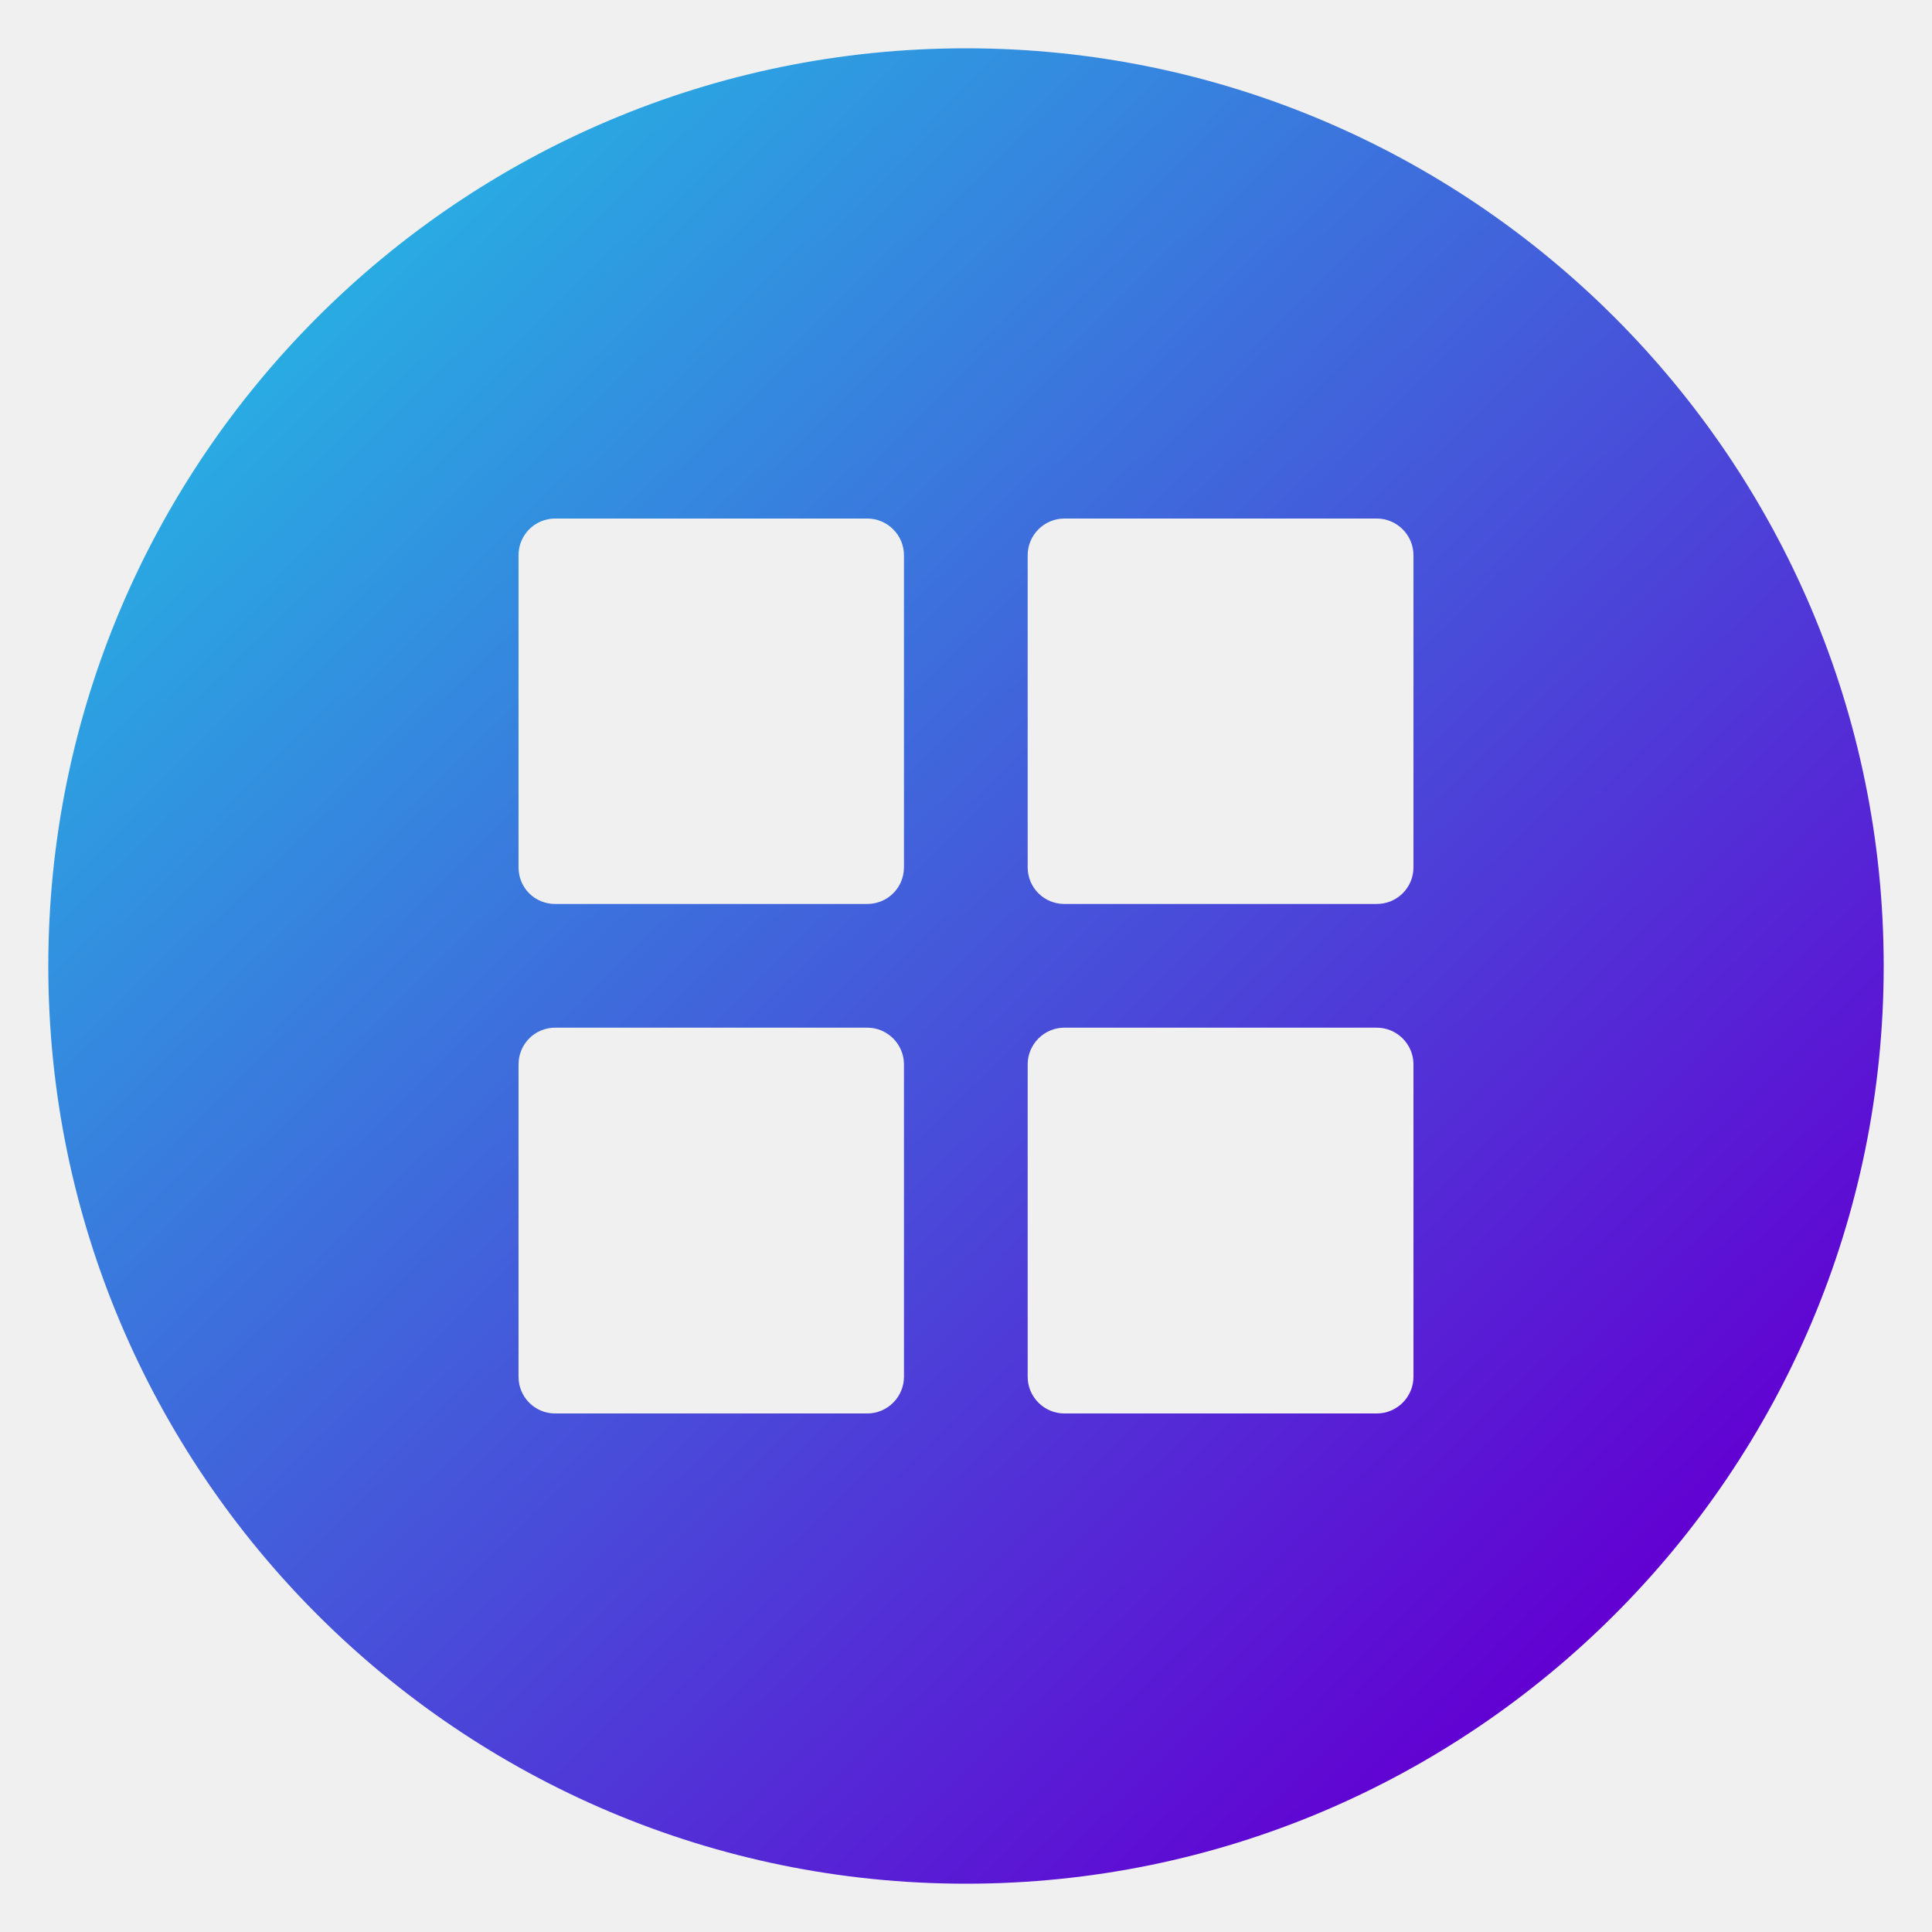
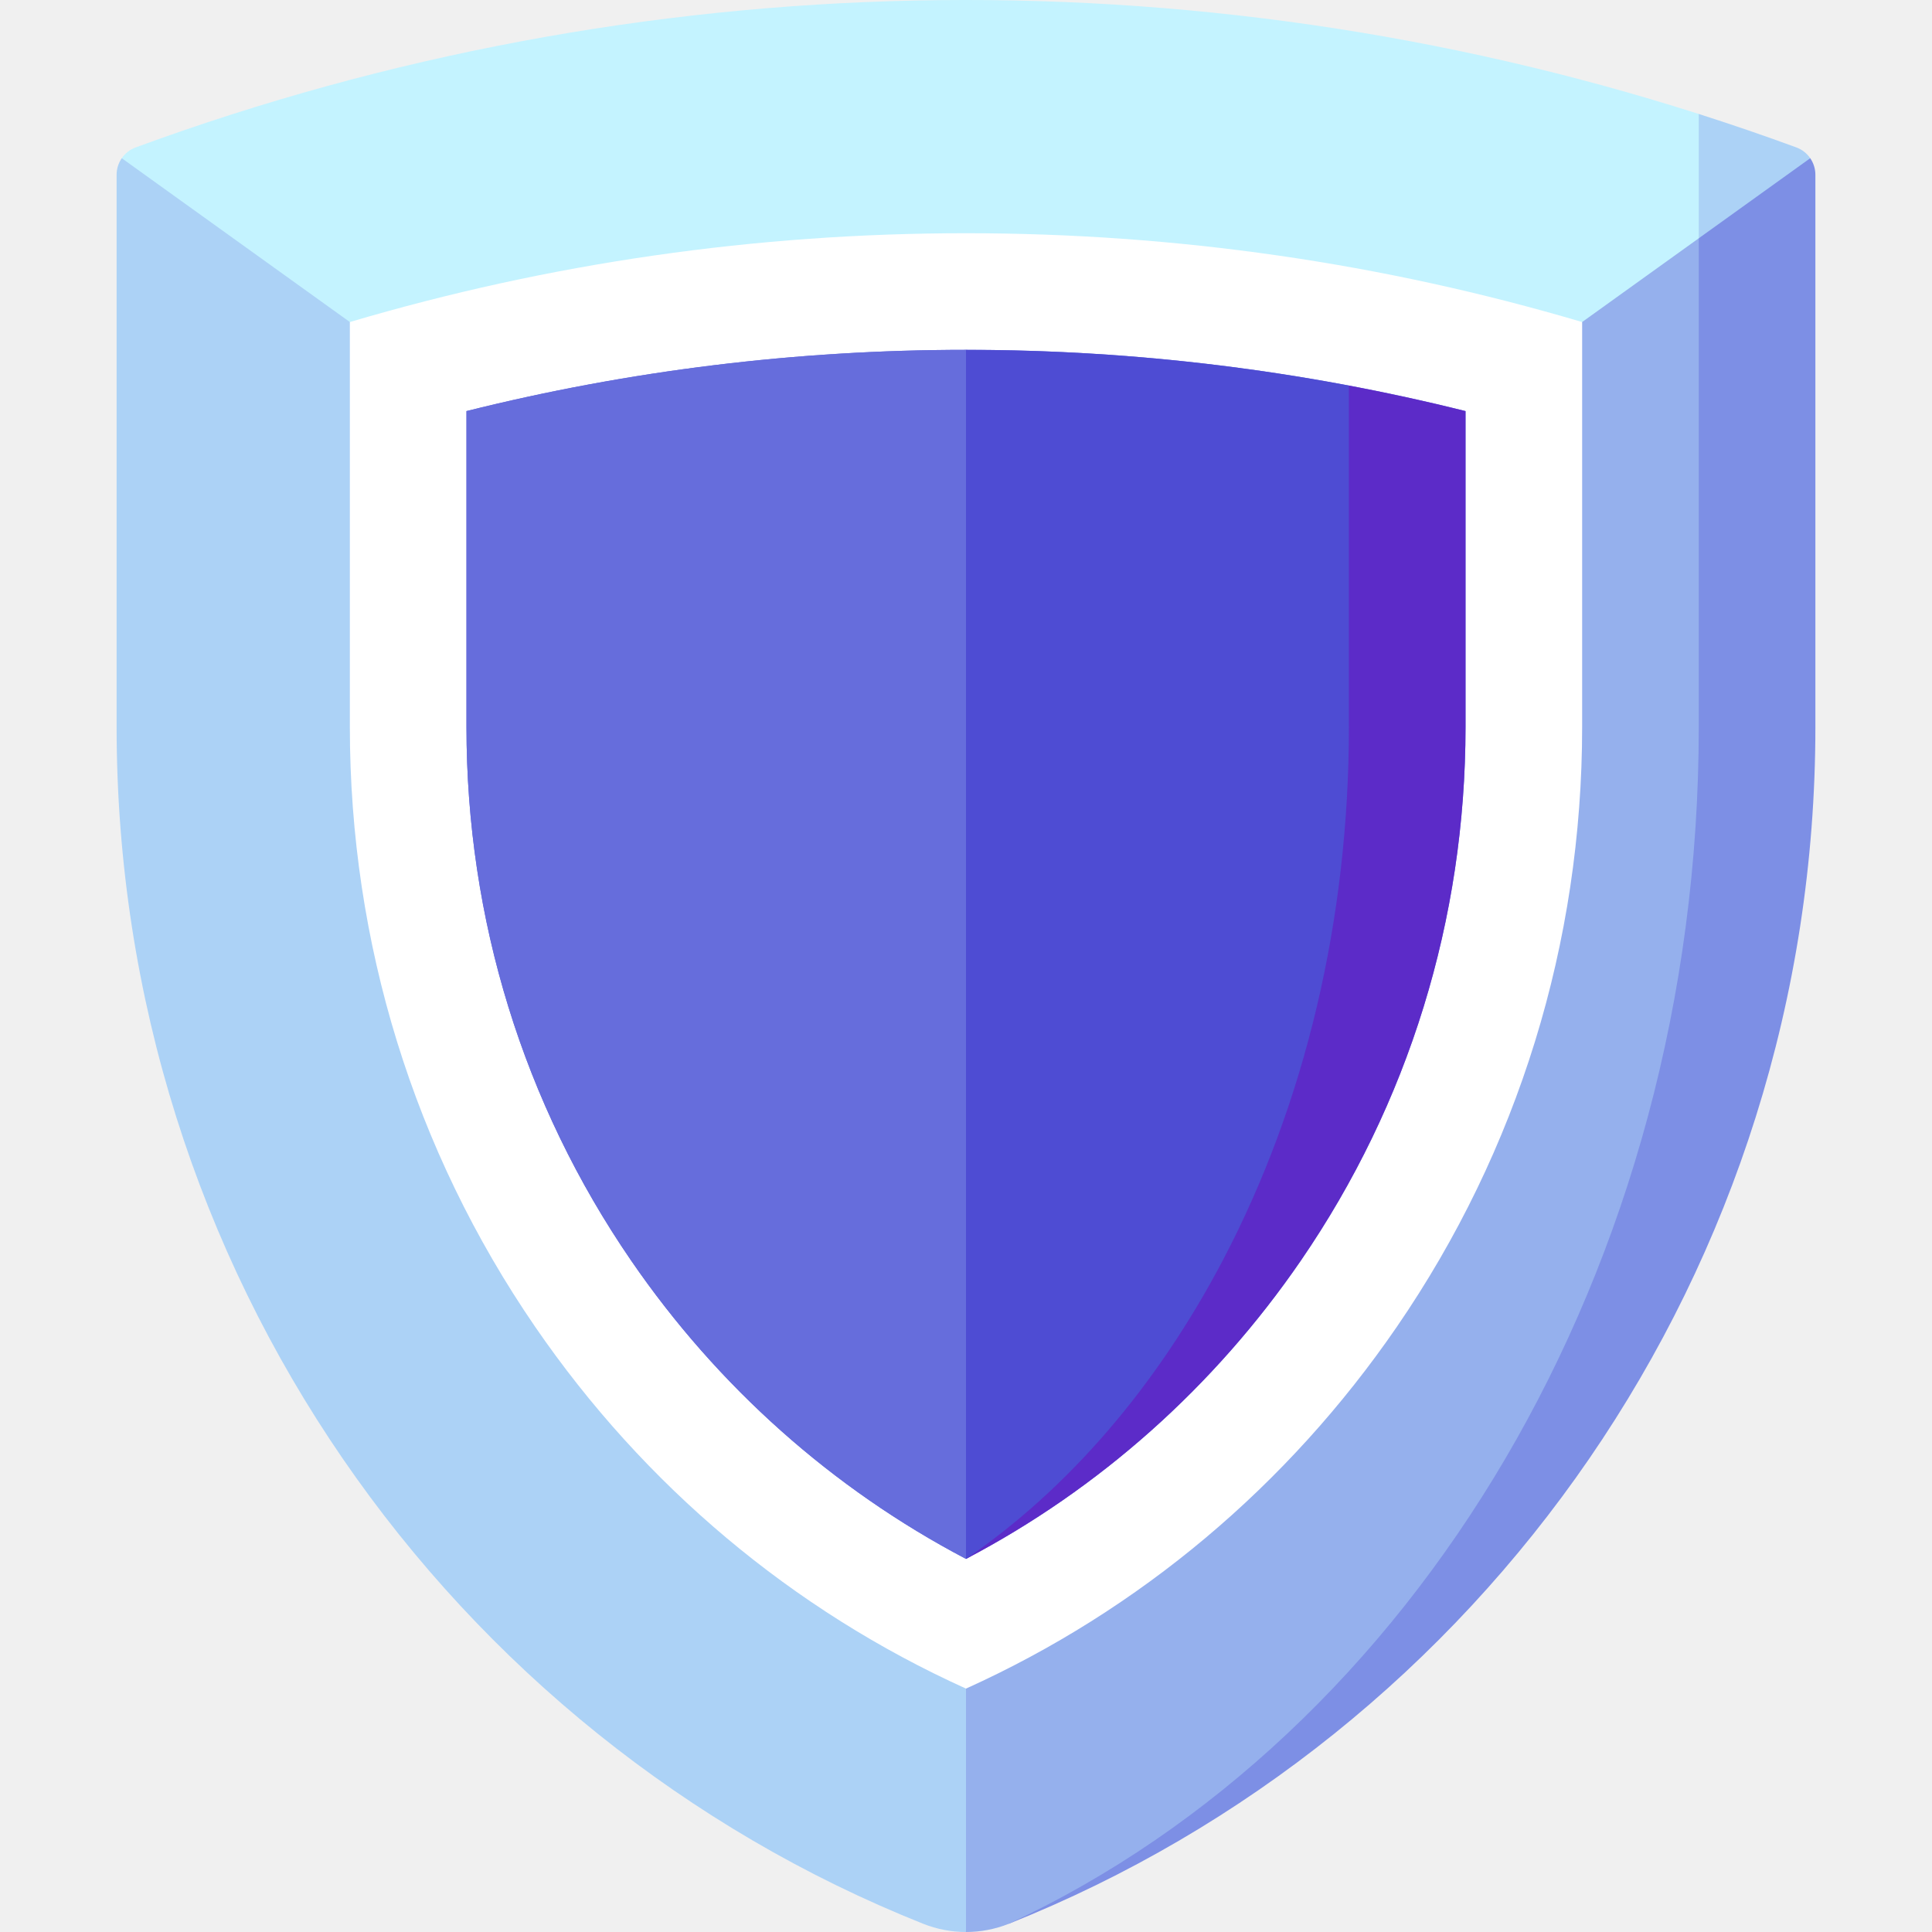
- <svg xmlns="http://www.w3.org/2000/svg" id="Layer_1" enable-background="new 0 0 100 100" viewBox="0 0 100 100">
-   <linearGradient id="SVGID_1_" gradientUnits="userSpaceOnUse" x1="-2.332" x2="102.121" y1="-3.749" y2="103.539">
-     <stop offset=".184" stop-color="#29abe2" />
-     <stop offset=".821" stop-color="#6200d2" />
-   </linearGradient>
-   <path d="m50 2.5c-26.201 0-47.5 21.299-47.5 47.5s21.299 47.5 47.5 47.5c26.182 0 47.5-21.299 47.5-47.5s-21.318-47.5-47.5-47.5zm-3.211 68.761c0 1.045-.855 1.9-1.9 1.9h-16.15c-1.064 0-1.9-.855-1.9-1.9v-16.169c0-1.045.836-1.9 1.9-1.9h16.15c1.045 0 1.9.855 1.9 1.9zm0-26.372c0 1.064-.855 1.9-1.9 1.9h-16.15c-1.064 0-1.9-.836-1.9-1.9v-16.15c0-1.045.836-1.9 1.9-1.9h16.15c1.045 0 1.9.855 1.9 1.9zm26.372 26.372c0 1.045-.855 1.9-1.9 1.9h-16.169c-1.045 0-1.9-.855-1.9-1.9v-16.169c0-1.045.855-1.9 1.9-1.9h16.169c1.045 0 1.9.855 1.9 1.9zm0-26.372c0 1.064-.855 1.9-1.9 1.9h-16.169c-1.045 0-1.9-.836-1.9-1.9v-16.15c0-1.045.855-1.9 1.9-1.9h16.169c1.045 0 1.9.855 1.9 1.9z" fill="url(#SVGID_1_)" />
+ <svg xmlns="http://www.w3.org/2000/svg" id="Capa_1" enable-background="new 0 0 496.995 496.995" height="512" viewBox="0 0 496.995 496.995" width="512">
+   <g>
+     <path d="m259.498 40.7v454.186c121.513-48.413 207.499-168.007 207.499-307.891v-142.031c0-1.558-.482-3.036-1.326-4.264z" fill="#7d8fe5" />
+     <path d="m436.997 186.994v-147.247h-248.5l60 457.247c3.736 0 7.472-.703 11.001-2.109 103.945-48.412 177.499-168.006 177.499-307.891z" fill="#95b0ed" />
+     <path d="m462.108 37.927c-8.32-3.055-16.693-5.921-25.111-8.609l-30 10.429 30 21.547 28.674-20.594c-.855-1.244-2.082-2.229-3.563-2.773z" fill="#acd2f6" />
+     <path d="m29.997 44.964v142.031c0 139.884 85.986 259.478 207.499 307.891 3.529 1.406 7.265 2.109 11.001 2.109v-456.295h-217.173c-.845 1.227-1.327 2.706-1.327 4.264z" fill="#acd2f6" />
+     <path d="m436.997 61.294v-31.976c-130.829-41.773-272.817-38.91-402.111 8.609-1.481.544-2.708 1.53-3.563 2.773l217.174 155.981z" fill="#c4f3ff" />
+     <path d="m248.497 434.383c-44.595-20.162-82.743-52.155-110.853-93.101-31.171-45.402-47.647-98.755-47.647-154.288v-104.153c51.317-15.174 104.464-22.847 158.5-22.847s107.183 7.673 158.5 22.847v104.153c0 55.533-16.476 108.886-47.647 154.288-28.11 40.946-66.26 72.941-110.853 93.101z" fill="#fff" />
+     <path d="m248.497 401.018c-34.278-17.984-63.861-44.292-86.121-76.715-27.725-40.383-42.379-87.863-42.379-137.309v-81.246c41.849-10.461 84.972-15.754 128.5-15.754s86.651 5.293 128.5 15.754v81.246c0 49.445-14.654 96.926-42.379 137.309-22.26 32.424-51.843 58.731-86.121 76.715z" fill="#666ddc" />
+     <path d="m346.997 99.185-98.5 301.833c34.278-17.983 63.861-44.291 86.121-76.715 27.725-40.383 42.379-87.863 42.379-137.309v-81.246c-9.931-2.482-19.936-4.664-30-6.563z" fill="#5c2bc8" />
+     <path d="m248.497 89.994-50 155.512 50 155.512c26.275-17.983 48.952-44.291 66.015-76.715 21.252-40.383 32.485-87.863 32.485-137.309v-87.809c-32.341-6.102-65.301-9.191-98.5-9.191z" fill="#4e4cd3" />
+     <path d="m119.997 105.748v81.246c0 49.445 14.654 96.926 42.379 137.309 22.259 32.423 51.842 58.73 86.121 76.715v-311.024c-43.528 0-86.651 5.293-128.5 15.754z" fill="#666ddc" />
+   </g>
</svg>
